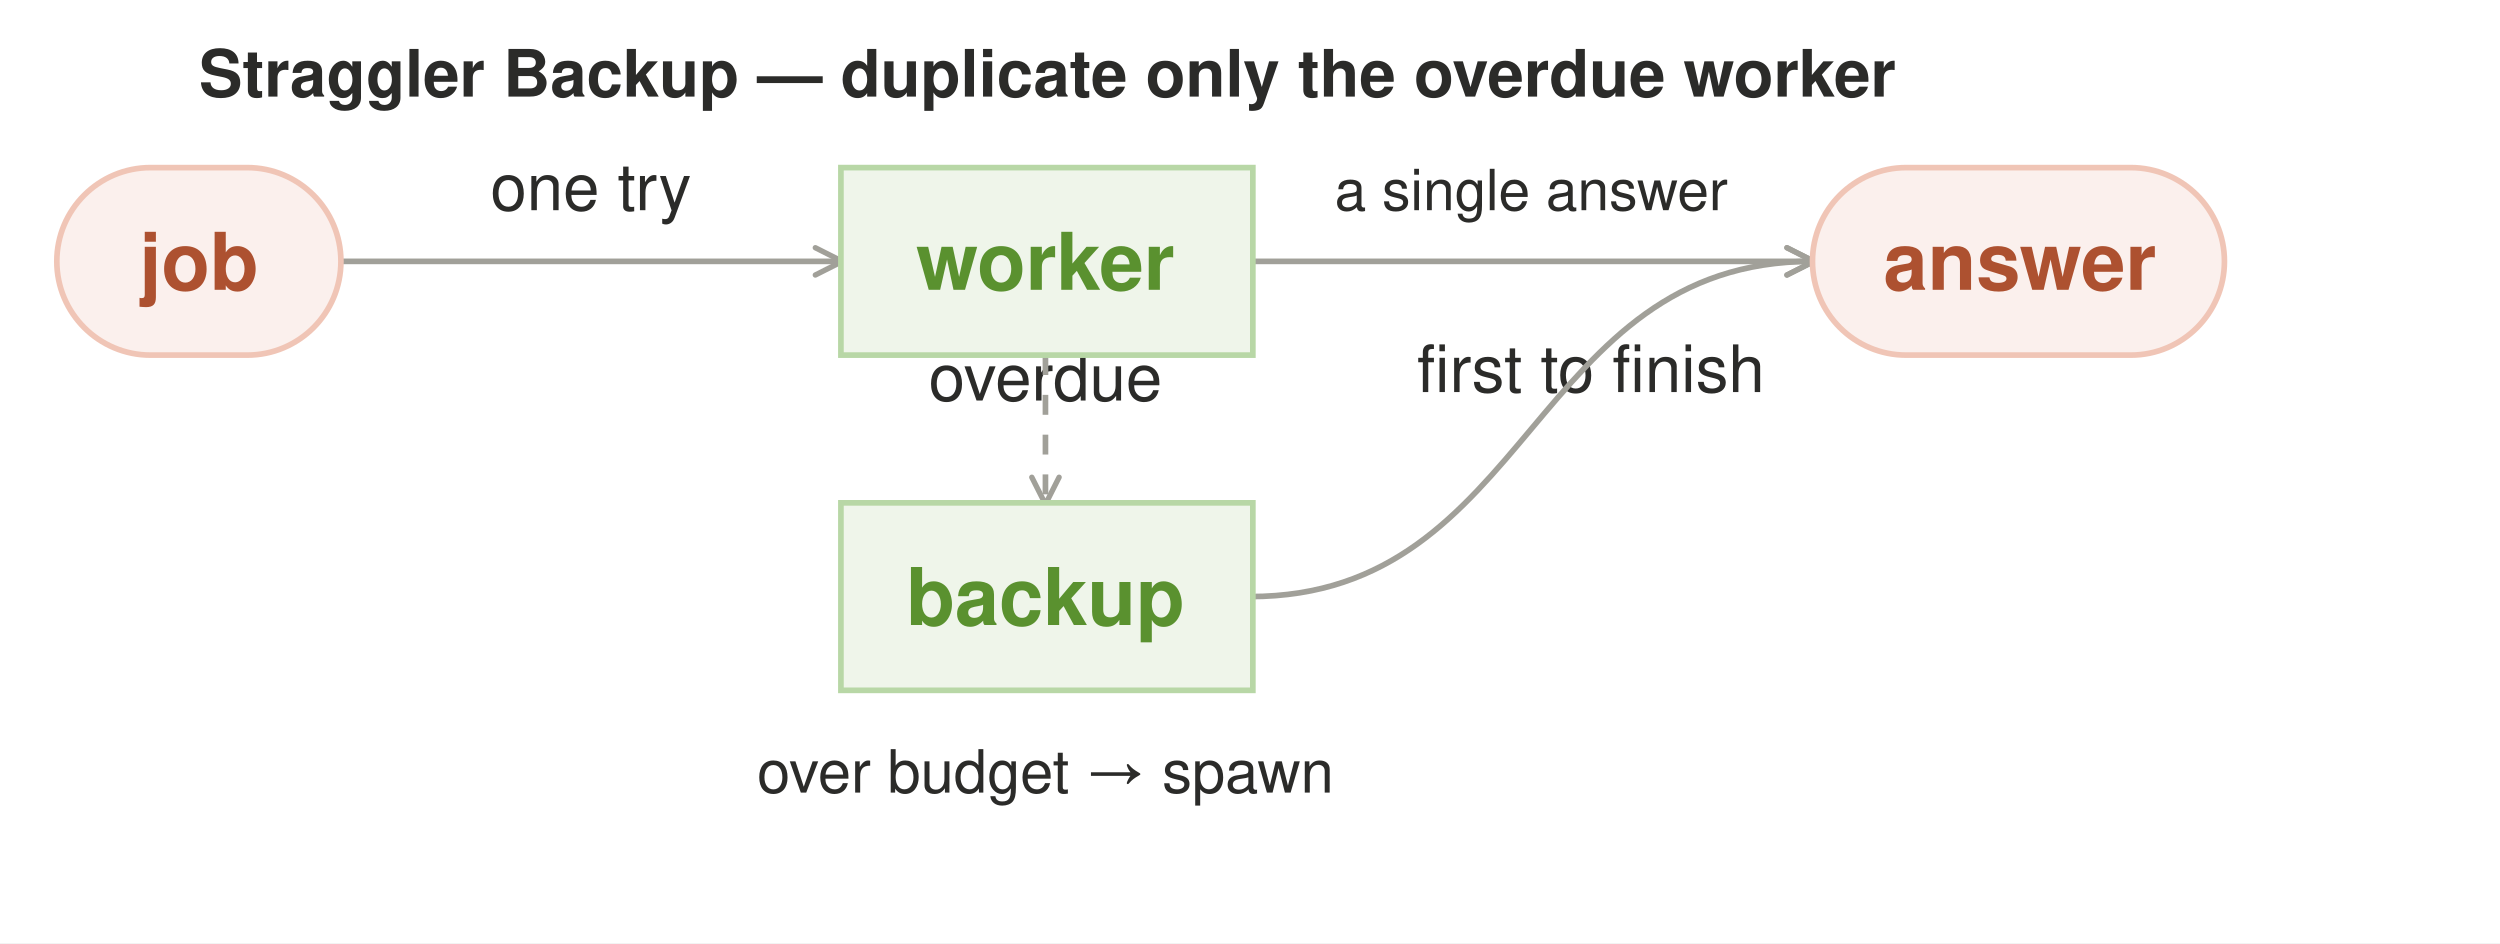
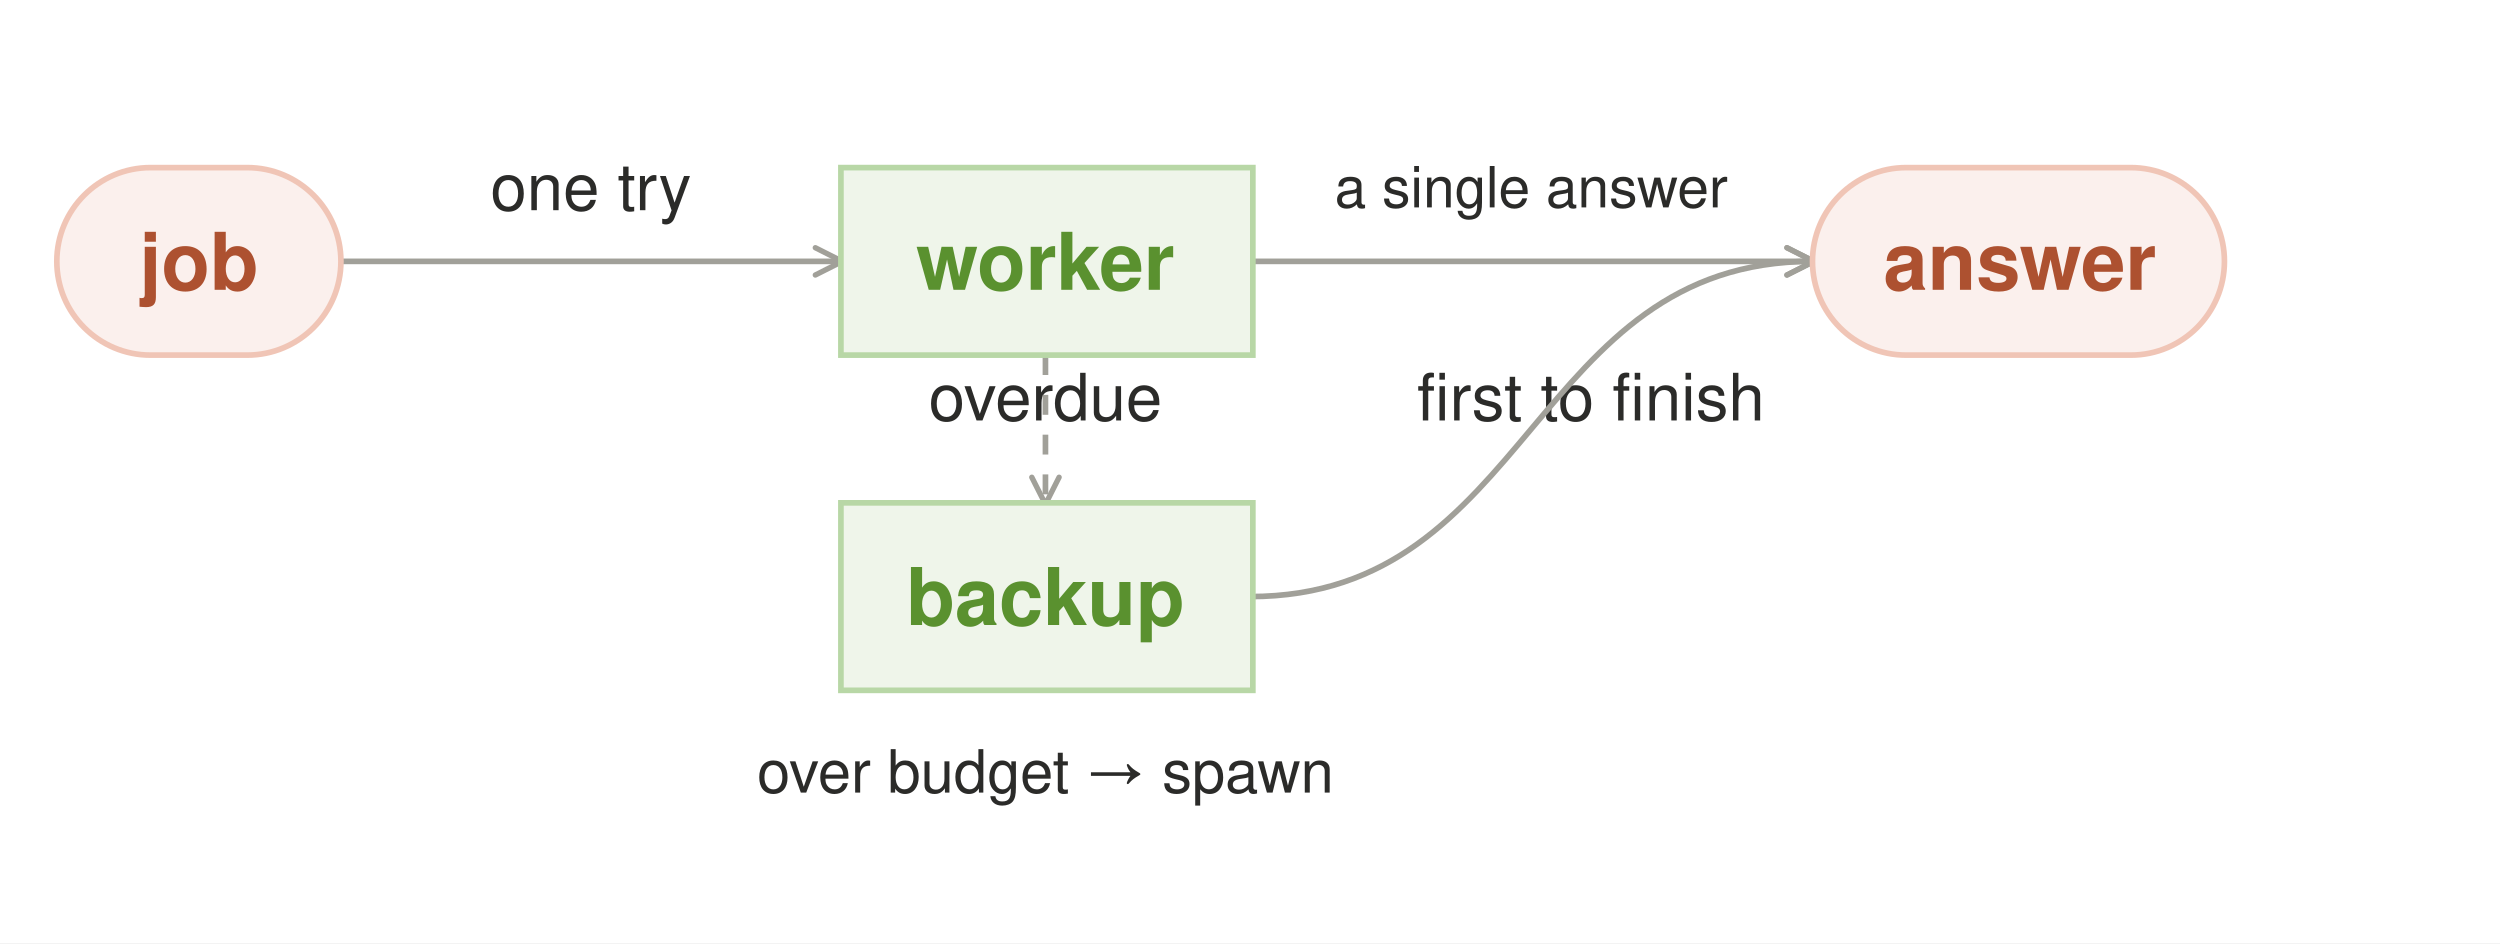
<svg xmlns="http://www.w3.org/2000/svg" viewBox="0 0 880 332" font-family="Avenir Next, Nunito, Segoe UI, Helvetica, Arial, sans-serif" role="img" aria-labelledby="t">
  <defs>
    <marker id="ha" markerWidth="13.3" markerHeight="13.3" refX="11" refY="7.0" orient="auto" markerUnits="userSpaceOnUse">
      <path d="M2 2.2 L11.5 7.0 L2 11.8" fill="none" stroke="#a1a099" stroke-width="1.9" stroke-linecap="round" stroke-linejoin="round" />
    </marker>
    <marker id="Ha" markerWidth="18.1" markerHeight="18.1" refX="15" refY="9.5" orient="auto" markerUnits="userSpaceOnUse">
      <path d="M2 3.0 L15.6 9.5 L2 16.0" fill="none" stroke="#a1a099" stroke-width="3.0" stroke-linecap="round" stroke-linejoin="round" />
    </marker>
    <marker id="hg" markerWidth="13.3" markerHeight="13.3" refX="11" refY="7.0" orient="auto" markerUnits="userSpaceOnUse">
      <path d="M2 2.2 L11.5 7.0 L2 11.8" fill="none" stroke="#5a912f" stroke-width="1.9" stroke-linecap="round" stroke-linejoin="round" />
    </marker>
    <marker id="Hg" markerWidth="18.1" markerHeight="18.1" refX="15" refY="9.5" orient="auto" markerUnits="userSpaceOnUse">
      <path d="M2 3.0 L15.6 9.5 L2 16.0" fill="none" stroke="#5a912f" stroke-width="3.0" stroke-linecap="round" stroke-linejoin="round" />
    </marker>
    <marker id="hp" markerWidth="13.3" markerHeight="13.3" refX="11" refY="7.0" orient="auto" markerUnits="userSpaceOnUse">
      <path d="M2 2.2 L11.5 7.0 L2 11.8" fill="none" stroke="#5d579d" stroke-width="1.9" stroke-linecap="round" stroke-linejoin="round" />
    </marker>
    <marker id="Hp" markerWidth="18.1" markerHeight="18.1" refX="15" refY="9.5" orient="auto" markerUnits="userSpaceOnUse">
      <path d="M2 3.0 L15.6 9.5 L2 16.0" fill="none" stroke="#5d579d" stroke-width="3.0" stroke-linecap="round" stroke-linejoin="round" />
    </marker>
    <marker id="hc" markerWidth="13.3" markerHeight="13.3" refX="11" refY="7.0" orient="auto" markerUnits="userSpaceOnUse">
      <path d="M2 2.2 L11.5 7.0 L2 11.8" fill="none" stroke="#ad5130" stroke-width="1.9" stroke-linecap="round" stroke-linejoin="round" />
    </marker>
    <marker id="Hc" markerWidth="18.1" markerHeight="18.1" refX="15" refY="9.5" orient="auto" markerUnits="userSpaceOnUse">
      <path d="M2 3.0 L15.6 9.5 L2 16.0" fill="none" stroke="#ad5130" stroke-width="3.0" stroke-linecap="round" stroke-linejoin="round" />
    </marker>
    <marker id="hk" markerWidth="13.3" markerHeight="13.3" refX="11" refY="7.0" orient="auto" markerUnits="userSpaceOnUse">
      <path d="M2 2.2 L11.5 7.0 L2 11.8" fill="none" stroke="#2b2b29" stroke-width="1.9" stroke-linecap="round" stroke-linejoin="round" />
    </marker>
    <marker id="Hk" markerWidth="18.1" markerHeight="18.1" refX="15" refY="9.5" orient="auto" markerUnits="userSpaceOnUse">
      <path d="M2 3.0 L15.6 9.5 L2 16.0" fill="none" stroke="#2b2b29" stroke-width="3.0" stroke-linecap="round" stroke-linejoin="round" />
    </marker>
  </defs>
  <rect width="880" height="332" fill="#fff" />
-   <text x="70" y="34" text-anchor="start" fill="#2b2b29" font-size="23" font-weight="700">Straggler Backup — duplicate only the overdue worker</text>
  <text x="208" y="74" text-anchor="middle" fill="#2b2b29" font-size="23">one try</text>
-   <text x="539" y="74" text-anchor="middle" fill="#2b2b29" font-size="20">a single answer</text>
-   <text x="368" y="141" text-anchor="middle" fill="#2b2b29" font-size="23">overdue</text>
-   <text x="560" y="138" text-anchor="middle" fill="#2b2b29" font-size="23">first to finish</text>
+   <text x="539" y="73" text-anchor="middle" fill="#2b2b29" font-size="20">a single answer</text>
+   <text x="368" y="148" text-anchor="middle" fill="#2b2b29" font-size="23">overdue</text>
+   <text x="560" y="148" text-anchor="middle" fill="#2b2b29" font-size="23">first to finish</text>
  <path d="M 120 92 C 208 92, 208 92, 296 92" fill="none" stroke="#a1a099" stroke-width="2" marker-end="url(#ha)" />
  <path d="M 440 92 C 539 92, 539 92, 638 92" fill="none" stroke="#a1a099" stroke-width="2" marker-end="url(#ha)" />
  <path d="M 368 125 C 368 151, 368 151, 368 177" fill="none" stroke="#a1a099" stroke-width="2" stroke-dasharray="7 7" marker-end="url(#ha)" />
  <path d="M 440 210 C 539 210, 539 92, 638 92" fill="none" stroke="#a1a099" stroke-width="2" marker-end="url(#ha)" />
  <rect x="20" y="59" width="100" height="66" rx="33" fill="#fbf0ed" stroke="#f0c5b6" stroke-width="2" />
  <text x="70" y="102" text-anchor="middle" fill="#ad5130" font-size="28" font-weight="600">job</text>
  <rect x="296" y="59" width="145" height="66" rx="0" fill="#eff5ea" stroke="#b8d7a6" stroke-width="2" />
  <text x="368" y="102" text-anchor="middle" fill="#5a912f" font-size="28" font-weight="600">worker</text>
  <rect x="638" y="59" width="145" height="66" rx="33" fill="#fbf0ed" stroke="#f0c5b6" stroke-width="2" />
  <text x="711" y="102" text-anchor="middle" fill="#ad5130" font-size="28" font-weight="600">answer</text>
  <rect x="296" y="177" width="145" height="66" rx="0" fill="#eff5ea" stroke="#b8d7a6" stroke-width="2" />
  <text x="368" y="220" text-anchor="middle" fill="#5a912f" font-size="28" font-weight="600">backup</text>
  <text x="368" y="279" text-anchor="middle" fill="#2b2b29" font-size="21">over budget → spawn</text>
</svg>
